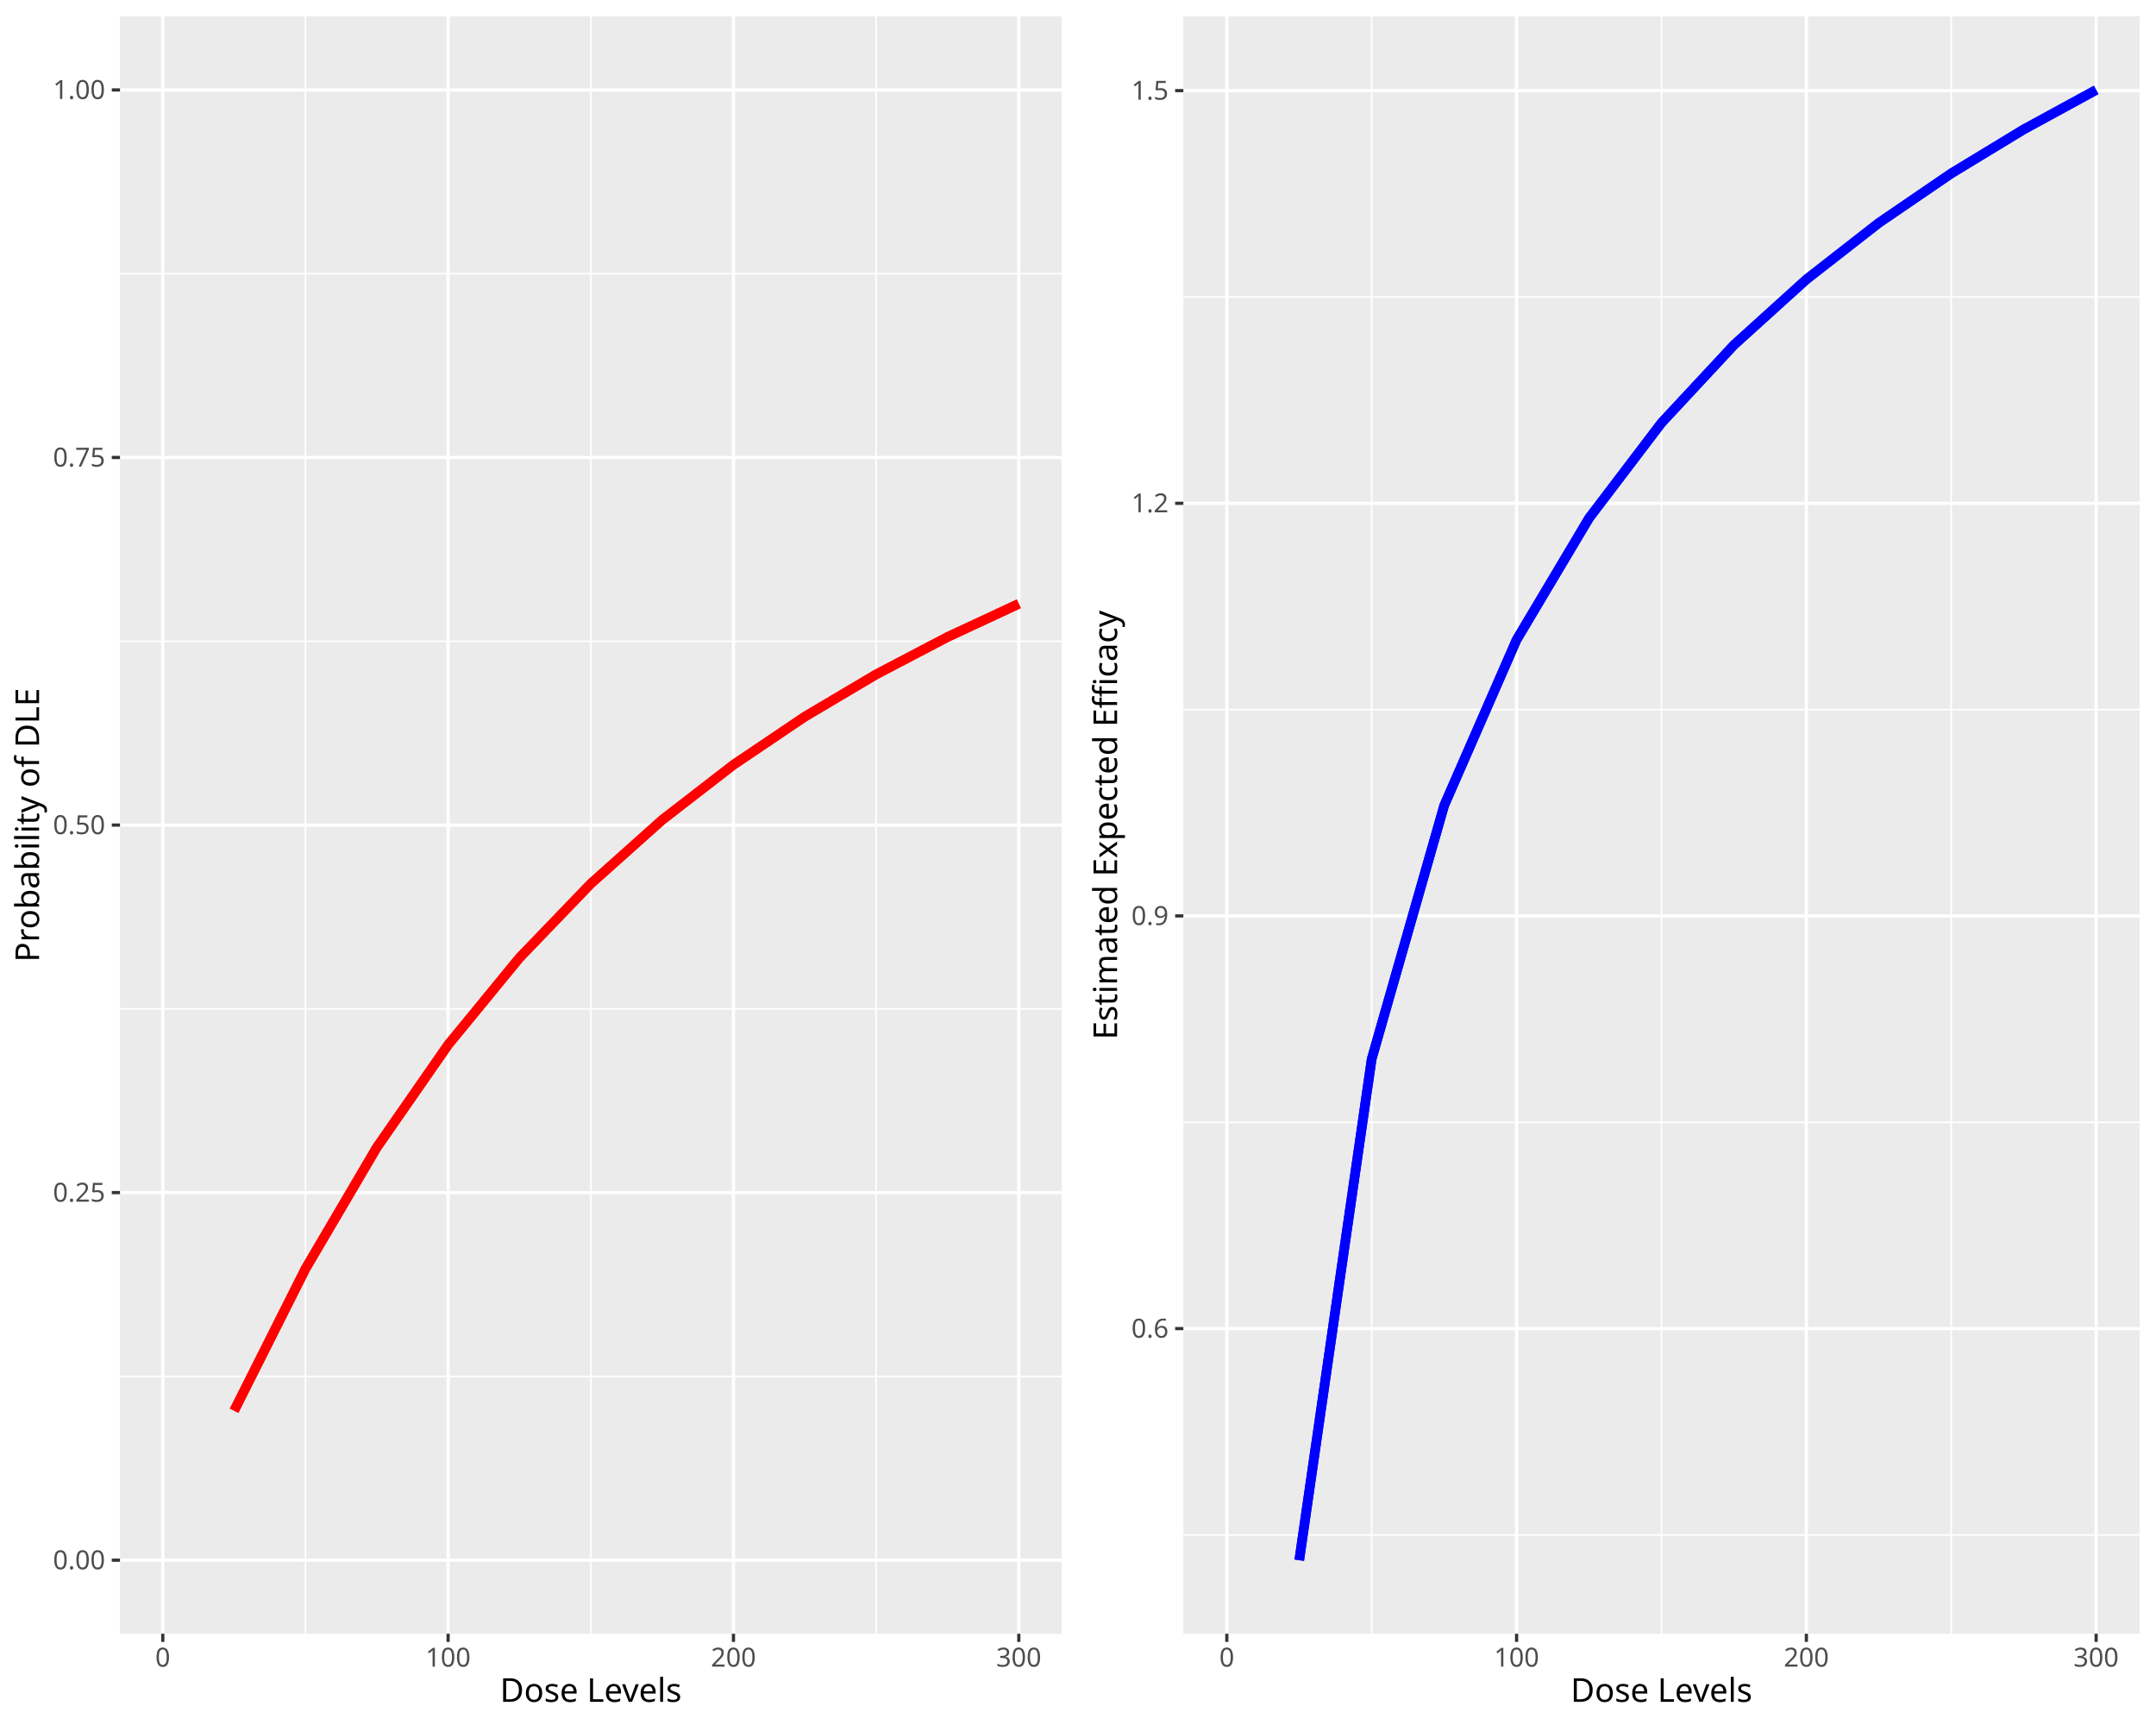
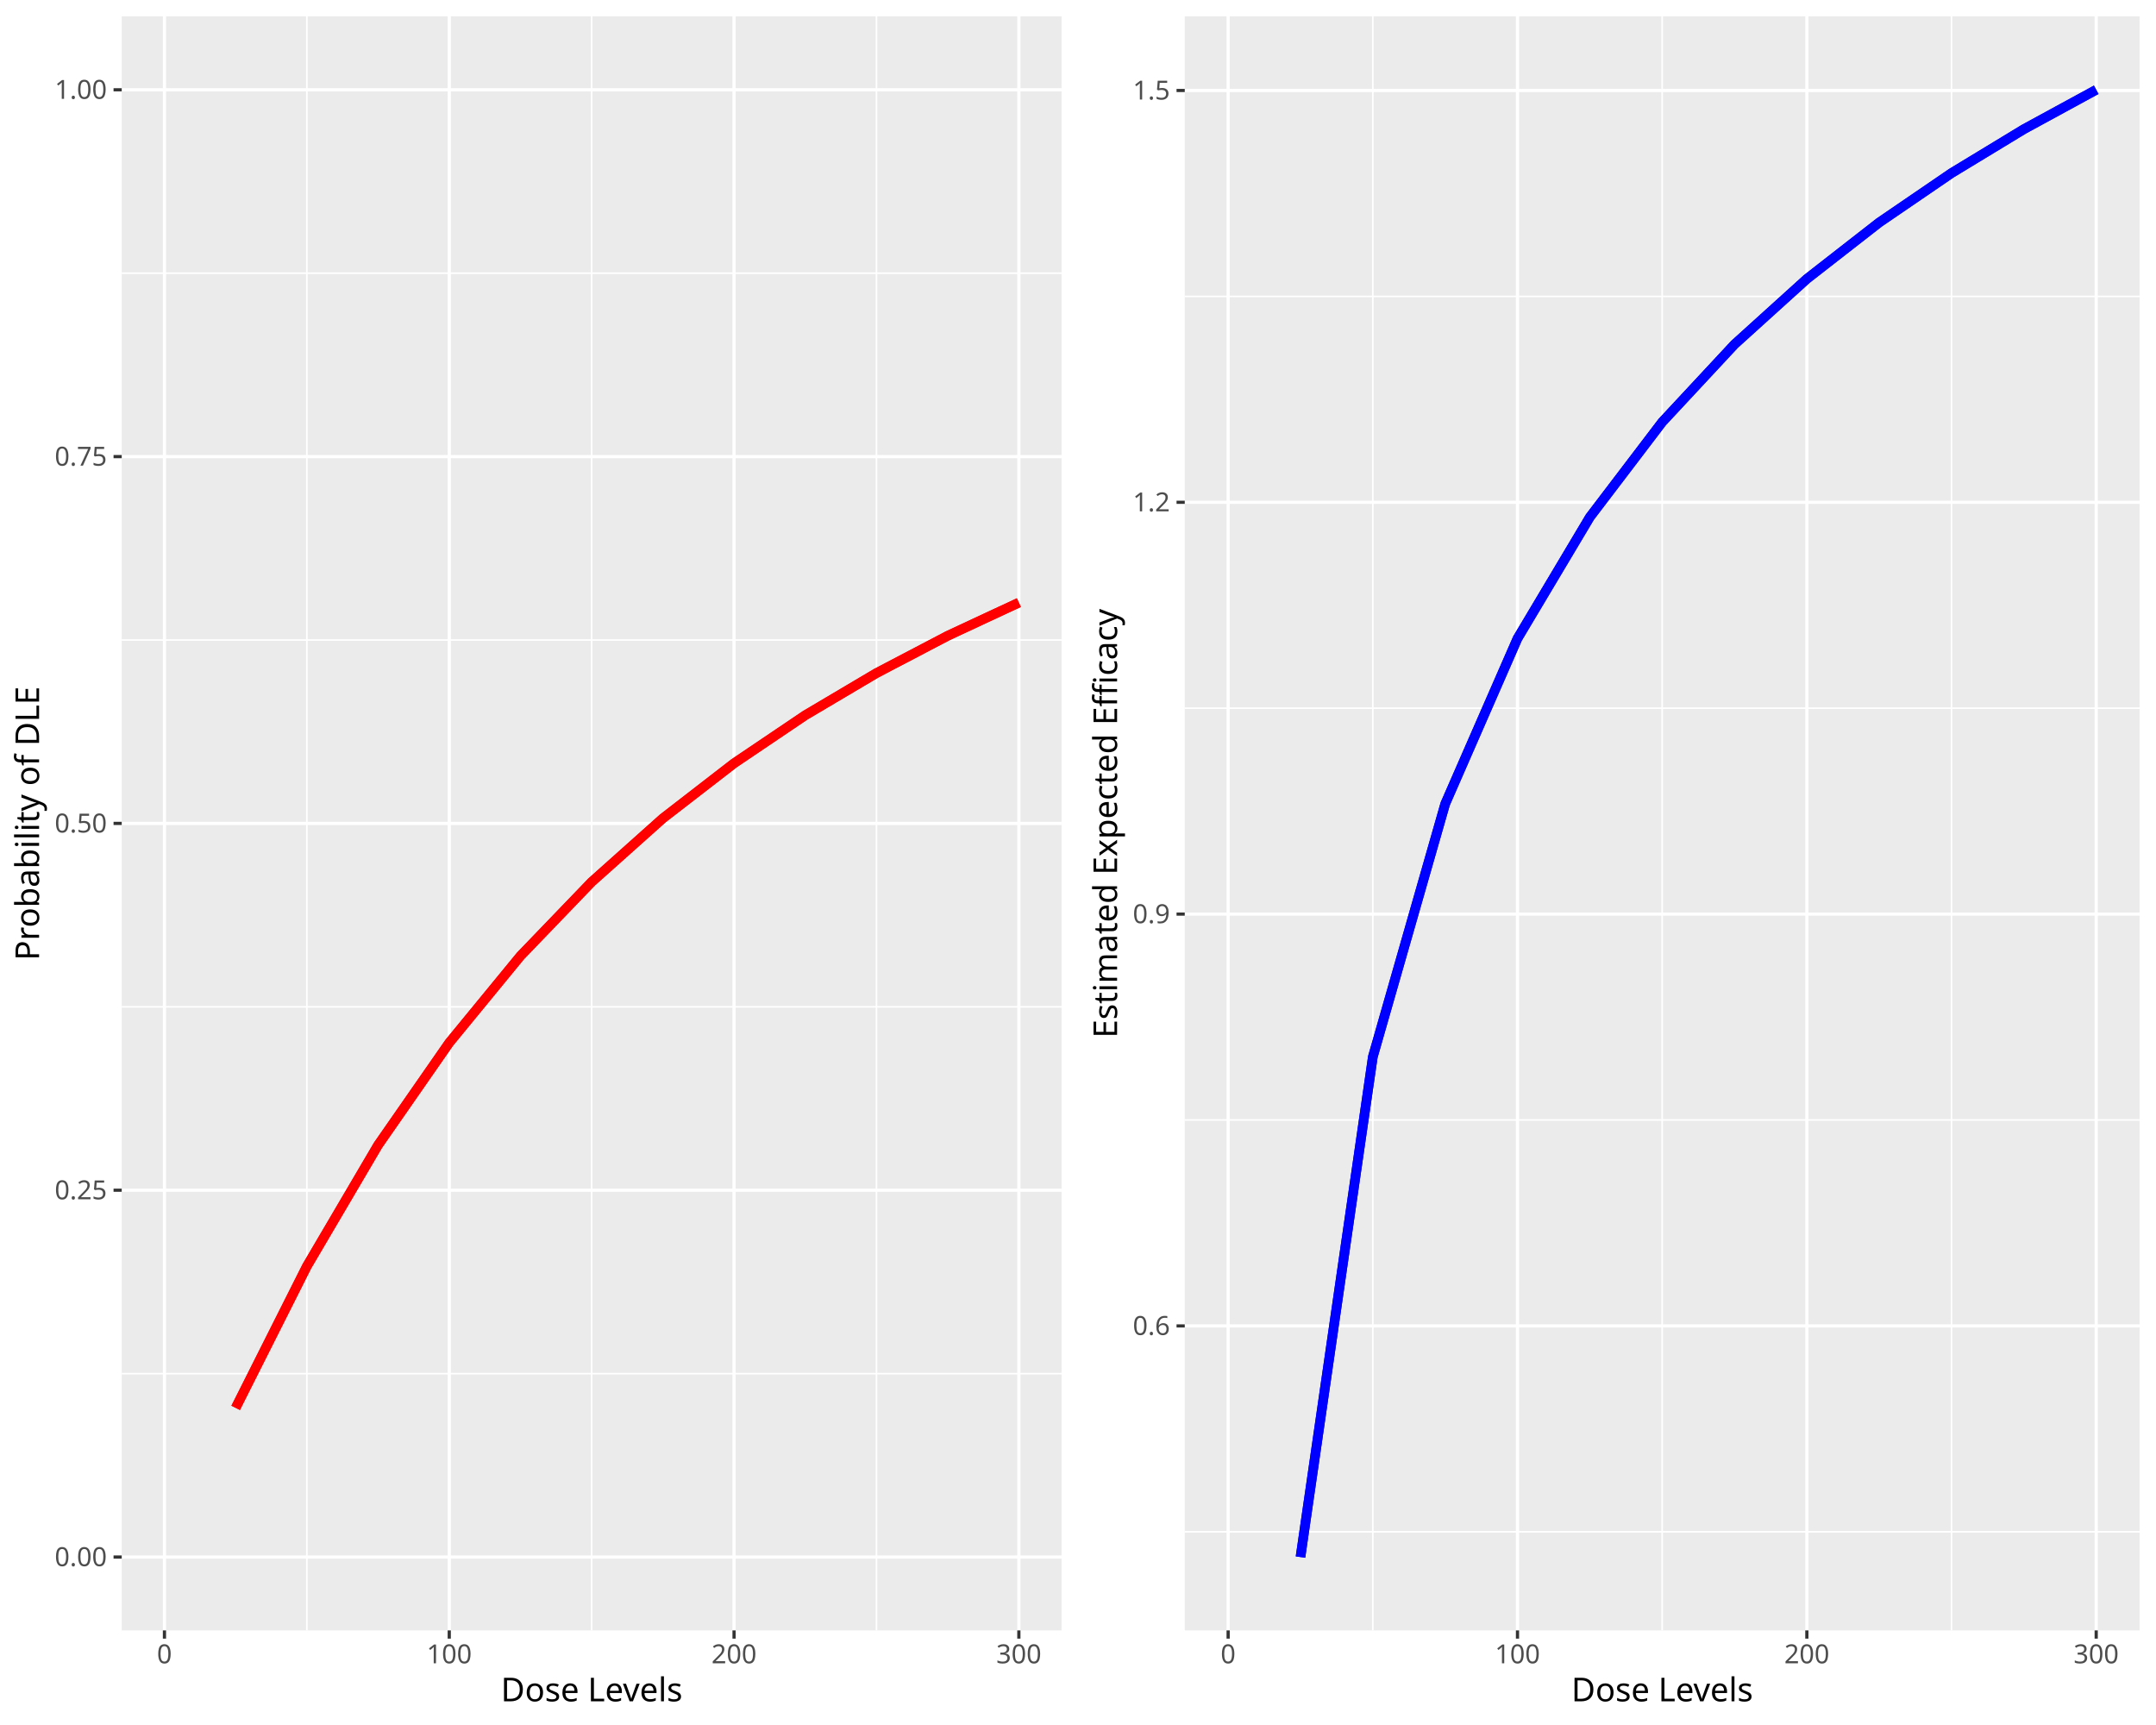
<svg xmlns="http://www.w3.org/2000/svg" class="svglite" data-engine-version="2.0" width="720.00pt" height="576.00pt" viewBox="0 0 720.00 576.00">
  <defs>
    <style type="text/css">
    .svglite line, .svglite polyline, .svglite polygon, .svglite path, .svglite rect, .svglite circle {
      fill: none;
      stroke: #000000;
      stroke-linecap: round;
      stroke-linejoin: round;
      stroke-miterlimit: 10.00;
    }
  </style>
  </defs>
  <rect width="100%" height="100%" style="stroke: none; fill: #FFFFFF;" />
  <defs>
    <clipPath id="cpMC4wMHw3MjAuMDB8MC4wMHw1NzYuMDA=">
      <rect x="0.00" y="0.00" width="720.00" height="576.00" />
    </clipPath>
  </defs>
  <g clip-path="url(#cpMC4wMHw3MjAuMDB8MC4wMHw1NzYuMDA=)">
</g>
  <defs>
    <clipPath id="cpMC4wMHwzNjAuMDB8MC4wMHw1NzYuMDA=">
      <rect x="0" y="0.00" width="360.00" height="576.00" />
    </clipPath>
  </defs>
  <g clip-path="url(#cpMC4wMHwzNjAuMDB8MC4wMHw1NzYuMDA=)">
    <rect x="0" y="0.00" width="360.00" height="576.00" style="stroke-width: 1.07; stroke: #FFFFFF; fill: #FFFFFF;" />
  </g>
  <g clip-path="url(#cpMC4wMHw3MjAuMDB8MC4wMHw1NzYuMDA=)">
</g>
  <defs>
-     <clipPath id="cpNDAuMDd8MzU0LjUyfDUuNDh8NTQ1LjUy">
-       <rect x="40.07" y="5.48" width="314.45" height="540.04" />
+     <clipPath id="cpNDAuNjV8MzU0LjUyfDUuNDh8NTQ0LjQy">
+       <rect x="40.65" y="5.48" width="313.87" height="538.94" />
    </clipPath>
  </defs>
-   <g clip-path="url(#cpNDAuMDd8MzU0LjUyfDUuNDh8NTQ1LjUy)">
-     <rect x="40.07" y="5.48" width="314.45" height="540.04" style="stroke-width: 1.07; stroke: none; fill: #EBEBEB;" />
-     <polyline points="40.07,459.60 354.52,459.60 " style="stroke-width: 0.53; stroke: #FFFFFF; stroke-linecap: butt;" />
-     <polyline points="40.07,336.87 354.52,336.87 " style="stroke-width: 0.53; stroke: #FFFFFF; stroke-linecap: butt;" />
-     <polyline points="40.07,214.13 354.52,214.13 " style="stroke-width: 0.53; stroke: #FFFFFF; stroke-linecap: butt;" />
-     <polyline points="40.07,91.39 354.52,91.39 " style="stroke-width: 0.53; stroke: #FFFFFF; stroke-linecap: butt;" />
-     <polyline points="102.01,545.52 102.01,5.48 " style="stroke-width: 0.53; stroke: #FFFFFF; stroke-linecap: butt;" />
-     <polyline points="197.30,545.52 197.30,5.48 " style="stroke-width: 0.53; stroke: #FFFFFF; stroke-linecap: butt;" />
-     <polyline points="292.58,545.52 292.58,5.48 " style="stroke-width: 0.53; stroke: #FFFFFF; stroke-linecap: butt;" />
-     <polyline points="40.07,520.97 354.52,520.97 " style="stroke-width: 1.07; stroke: #FFFFFF; stroke-linecap: butt;" />
-     <polyline points="40.07,398.23 354.52,398.23 " style="stroke-width: 1.07; stroke: #FFFFFF; stroke-linecap: butt;" />
-     <polyline points="40.07,275.50 354.52,275.50 " style="stroke-width: 1.07; stroke: #FFFFFF; stroke-linecap: butt;" />
-     <polyline points="40.07,152.76 354.52,152.76 " style="stroke-width: 1.07; stroke: #FFFFFF; stroke-linecap: butt;" />
-     <polyline points="40.07,30.03 354.52,30.03 " style="stroke-width: 1.07; stroke: #FFFFFF; stroke-linecap: butt;" />
-     <polyline points="54.36,545.52 54.36,5.48 " style="stroke-width: 1.07; stroke: #FFFFFF; stroke-linecap: butt;" />
-     <polyline points="149.65,545.52 149.65,5.48 " style="stroke-width: 1.07; stroke: #FFFFFF; stroke-linecap: butt;" />
-     <polyline points="244.94,545.52 244.94,5.48 " style="stroke-width: 1.07; stroke: #FFFFFF; stroke-linecap: butt;" />
-     <polyline points="340.23,545.52 340.23,5.48 " style="stroke-width: 1.07; stroke: #FFFFFF; stroke-linecap: butt;" />
-     <polyline points="78.19,471.05 102.01,423.67 125.83,383.15 149.65,348.88 173.47,319.84 197.30,295.08 221.12,273.80 244.94,255.38 268.76,239.31 292.58,225.20 316.41,212.72 340.23,201.62 " style="stroke-width: 3.20; stroke: #FF0000; stroke-linecap: butt;" />
-     <polyline points="78.19,471.05 102.01,423.67 125.83,383.15 149.65,348.88 173.47,319.84 197.30,295.08 221.12,273.80 244.94,255.38 268.76,239.31 292.58,225.20 316.41,212.72 340.23,201.62 " style="stroke-width: 3.20; stroke: #FF0000; stroke-linecap: butt;" />
+   <g clip-path="url(#cpNDAuNjV8MzU0LjUyfDUuNDh8NTQ0LjQy)">
+     <rect x="40.65" y="5.48" width="313.87" height="538.94" style="stroke-width: 1.07; stroke: none; fill: #EBEBEB;" />
+     <polyline points="40.65,458.68 354.52,458.68 " style="stroke-width: 0.53; stroke: #FFFFFF; stroke-linecap: butt;" />
+     <polyline points="40.65,336.19 354.52,336.19 " style="stroke-width: 0.53; stroke: #FFFFFF; stroke-linecap: butt;" />
+     <polyline points="40.65,213.71 354.52,213.71 " style="stroke-width: 0.53; stroke: #FFFFFF; stroke-linecap: butt;" />
+     <polyline points="40.65,91.22 354.52,91.22 " style="stroke-width: 0.53; stroke: #FFFFFF; stroke-linecap: butt;" />
+     <polyline points="102.48,544.42 102.48,5.48 " style="stroke-width: 0.53; stroke: #FFFFFF; stroke-linecap: butt;" />
+     <polyline points="197.59,544.42 197.59,5.48 " style="stroke-width: 0.53; stroke: #FFFFFF; stroke-linecap: butt;" />
+     <polyline points="292.70,544.42 292.70,5.48 " style="stroke-width: 0.53; stroke: #FFFFFF; stroke-linecap: butt;" />
+     <polyline points="40.65,519.92 354.52,519.92 " style="stroke-width: 1.07; stroke: #FFFFFF; stroke-linecap: butt;" />
+     <polyline points="40.65,397.43 354.52,397.43 " style="stroke-width: 1.07; stroke: #FFFFFF; stroke-linecap: butt;" />
+     <polyline points="40.65,274.95 354.52,274.95 " style="stroke-width: 1.07; stroke: #FFFFFF; stroke-linecap: butt;" />
+     <polyline points="40.65,152.46 354.52,152.46 " style="stroke-width: 1.07; stroke: #FFFFFF; stroke-linecap: butt;" />
+     <polyline points="40.65,29.98 354.52,29.98 " style="stroke-width: 1.07; stroke: #FFFFFF; stroke-linecap: butt;" />
+     <polyline points="54.92,544.42 54.92,5.48 " style="stroke-width: 1.07; stroke: #FFFFFF; stroke-linecap: butt;" />
+     <polyline points="150.03,544.42 150.03,5.48 " style="stroke-width: 1.07; stroke: #FFFFFF; stroke-linecap: butt;" />
+     <polyline points="245.14,544.42 245.14,5.48 " style="stroke-width: 1.07; stroke: #FFFFFF; stroke-linecap: butt;" />
+     <polyline points="340.25,544.42 340.25,5.48 " style="stroke-width: 1.07; stroke: #FFFFFF; stroke-linecap: butt;" />
+     <polyline points="78.70,470.10 102.48,422.82 126.25,382.38 150.03,348.18 173.81,319.20 197.59,294.49 221.37,273.25 245.14,254.87 268.92,238.83 292.70,224.75 316.48,212.30 340.25,201.22 " style="stroke-width: 3.20; stroke: #FF0000; stroke-linecap: butt;" />
+     <polyline points="78.70,470.10 102.48,422.82 126.25,382.38 150.03,348.18 173.81,319.20 197.59,294.49 221.37,273.25 245.14,254.87 268.92,238.83 292.70,224.75 316.48,212.30 340.25,201.22 " style="stroke-width: 3.20; stroke: #FF0000; stroke-linecap: butt;" />
  </g>
  <g clip-path="url(#cpMC4wMHw3MjAuMDB8MC4wMHw1NzYuMDA=)">
-     <text x="35.14" y="524.00" text-anchor="end" style="font-size: 8.80px; fill: #4D4D4D; font-family: sans;" textLength="17.13px" lengthAdjust="spacingAndGlyphs">0.00</text>
-     <text x="35.14" y="401.26" text-anchor="end" style="font-size: 8.80px; fill: #4D4D4D; font-family: sans;" textLength="17.13px" lengthAdjust="spacingAndGlyphs">0.25</text>
-     <text x="35.14" y="278.53" text-anchor="end" style="font-size: 8.80px; fill: #4D4D4D; font-family: sans;" textLength="17.13px" lengthAdjust="spacingAndGlyphs">0.50</text>
-     <text x="35.14" y="155.79" text-anchor="end" style="font-size: 8.80px; fill: #4D4D4D; font-family: sans;" textLength="17.13px" lengthAdjust="spacingAndGlyphs">0.75</text>
-     <text x="35.14" y="33.05" text-anchor="end" style="font-size: 8.80px; fill: #4D4D4D; font-family: sans;" textLength="17.13px" lengthAdjust="spacingAndGlyphs">1.00</text>
-     <polyline points="37.33,520.97 40.07,520.97 " style="stroke-width: 1.07; stroke: #333333; stroke-linecap: butt;" />
-     <polyline points="37.33,398.23 40.07,398.23 " style="stroke-width: 1.07; stroke: #333333; stroke-linecap: butt;" />
-     <polyline points="37.33,275.50 40.07,275.50 " style="stroke-width: 1.07; stroke: #333333; stroke-linecap: butt;" />
-     <polyline points="37.33,152.76 40.07,152.76 " style="stroke-width: 1.07; stroke: #333333; stroke-linecap: butt;" />
-     <polyline points="37.33,30.03 40.07,30.03 " style="stroke-width: 1.07; stroke: #333333; stroke-linecap: butt;" />
-     <polyline points="54.36,548.26 54.36,545.52 " style="stroke-width: 1.07; stroke: #333333; stroke-linecap: butt;" />
-     <polyline points="149.65,548.26 149.65,545.52 " style="stroke-width: 1.07; stroke: #333333; stroke-linecap: butt;" />
-     <polyline points="244.94,548.26 244.94,545.52 " style="stroke-width: 1.07; stroke: #333333; stroke-linecap: butt;" />
-     <polyline points="340.23,548.26 340.23,545.52 " style="stroke-width: 1.07; stroke: #333333; stroke-linecap: butt;" />
-     <text x="54.36" y="556.51" text-anchor="middle" style="font-size: 8.80px; fill: #4D4D4D; font-family: sans;" textLength="4.89px" lengthAdjust="spacingAndGlyphs">0</text>
-     <text x="149.65" y="556.51" text-anchor="middle" style="font-size: 8.80px; fill: #4D4D4D; font-family: sans;" textLength="14.68px" lengthAdjust="spacingAndGlyphs">100</text>
-     <text x="244.94" y="556.51" text-anchor="middle" style="font-size: 8.80px; fill: #4D4D4D; font-family: sans;" textLength="14.68px" lengthAdjust="spacingAndGlyphs">200</text>
-     <text x="340.23" y="556.51" text-anchor="middle" style="font-size: 8.80px; fill: #4D4D4D; font-family: sans;" textLength="14.68px" lengthAdjust="spacingAndGlyphs">300</text>
-     <text x="197.30" y="568.27" text-anchor="middle" style="font-size: 11.00px; font-family: sans;" textLength="60.55px" lengthAdjust="spacingAndGlyphs">Dose Levels</text>
-     <text transform="translate(13.05,275.50) rotate(-90)" text-anchor="middle" style="font-size: 11.00px; font-family: sans;" textLength="88.05px" lengthAdjust="spacingAndGlyphs">Probability of DLE</text>
+     <text x="35.72" y="522.95" text-anchor="end" style="font-size: 8.80px; fill: #4D4D4D; font-family: sans;" textLength="17.13px" lengthAdjust="spacingAndGlyphs">0.00</text>
+     <text x="35.72" y="400.46" text-anchor="end" style="font-size: 8.80px; fill: #4D4D4D; font-family: sans;" textLength="17.13px" lengthAdjust="spacingAndGlyphs">0.25</text>
+     <text x="35.72" y="277.98" text-anchor="end" style="font-size: 8.80px; fill: #4D4D4D; font-family: sans;" textLength="17.13px" lengthAdjust="spacingAndGlyphs">0.50</text>
+     <text x="35.72" y="155.49" text-anchor="end" style="font-size: 8.80px; fill: #4D4D4D; font-family: sans;" textLength="17.13px" lengthAdjust="spacingAndGlyphs">0.75</text>
+     <text x="35.72" y="33.00" text-anchor="end" style="font-size: 8.80px; fill: #4D4D4D; font-family: sans;" textLength="17.13px" lengthAdjust="spacingAndGlyphs">1.00</text>
+     <polyline points="37.92,519.92 40.65,519.92 " style="stroke-width: 1.07; stroke: #333333; stroke-linecap: butt;" />
+     <polyline points="37.92,397.43 40.65,397.43 " style="stroke-width: 1.07; stroke: #333333; stroke-linecap: butt;" />
+     <polyline points="37.92,274.95 40.65,274.95 " style="stroke-width: 1.07; stroke: #333333; stroke-linecap: butt;" />
+     <polyline points="37.92,152.46 40.65,152.46 " style="stroke-width: 1.07; stroke: #333333; stroke-linecap: butt;" />
+     <polyline points="37.92,29.98 40.65,29.98 " style="stroke-width: 1.07; stroke: #333333; stroke-linecap: butt;" />
+     <polyline points="54.92,547.16 54.92,544.42 " style="stroke-width: 1.07; stroke: #333333; stroke-linecap: butt;" />
+     <polyline points="150.03,547.16 150.03,544.42 " style="stroke-width: 1.07; stroke: #333333; stroke-linecap: butt;" />
+     <polyline points="245.14,547.16 245.14,544.42 " style="stroke-width: 1.07; stroke: #333333; stroke-linecap: butt;" />
+     <polyline points="340.25,547.16 340.25,544.42 " style="stroke-width: 1.07; stroke: #333333; stroke-linecap: butt;" />
+     <text x="54.92" y="555.40" text-anchor="middle" style="font-size: 8.80px; fill: #4D4D4D; font-family: sans;" textLength="4.89px" lengthAdjust="spacingAndGlyphs">0</text>
+     <text x="150.03" y="555.40" text-anchor="middle" style="font-size: 8.80px; fill: #4D4D4D; font-family: sans;" textLength="14.68px" lengthAdjust="spacingAndGlyphs">100</text>
+     <text x="245.14" y="555.40" text-anchor="middle" style="font-size: 8.80px; fill: #4D4D4D; font-family: sans;" textLength="14.68px" lengthAdjust="spacingAndGlyphs">200</text>
+     <text x="340.25" y="555.40" text-anchor="middle" style="font-size: 8.80px; fill: #4D4D4D; font-family: sans;" textLength="14.68px" lengthAdjust="spacingAndGlyphs">300</text>
+     <text x="197.59" y="568.10" text-anchor="middle" style="font-size: 11.00px; font-family: sans;" textLength="60.55px" lengthAdjust="spacingAndGlyphs">Dose Levels</text>
+     <text transform="translate(13.05,274.95) rotate(-90)" text-anchor="middle" style="font-size: 11.00px; font-family: sans;" textLength="88.05px" lengthAdjust="spacingAndGlyphs">Probability of DLE</text>
  </g>
  <defs>
    <clipPath id="cpMzYwLjAwfDcyMC4wMHwwLjAwfDU3Ni4wMA==">
      <rect x="360.00" y="0.00" width="360.00" height="576.00" />
    </clipPath>
  </defs>
  <g clip-path="url(#cpMzYwLjAwfDcyMC4wMHwwLjAwfDU3Ni4wMA==)">
    <rect x="360.00" y="0.00" width="360.00" height="576.00" style="stroke-width: 1.07; stroke: #FFFFFF; fill: #FFFFFF;" />
  </g>
  <g clip-path="url(#cpMC4wMHw3MjAuMDB8MC4wMHw1NzYuMDA=)">
</g>
  <defs>
-     <clipPath id="cpMzk1LjE4fDcxNC41Mnw1LjQ4fDU0NS41Mg==">
-       <rect x="395.18" y="5.48" width="319.34" height="540.04" />
+     <clipPath id="cpMzk1LjY1fDcxNC41Mnw1LjQ4fDU0NC40Mg==">
+       <rect x="395.65" y="5.48" width="318.87" height="538.94" />
    </clipPath>
  </defs>
-   <g clip-path="url(#cpMzk1LjE4fDcxNC41Mnw1LjQ4fDU0NS41Mg==)">
-     <rect x="395.18" y="5.48" width="319.34" height="540.04" style="stroke-width: 1.07; stroke: none; fill: #EBEBEB;" />
-     <polyline points="395.18,512.52 714.52,512.52 " style="stroke-width: 0.53; stroke: #FFFFFF; stroke-linecap: butt;" />
-     <polyline points="395.18,374.74 714.52,374.74 " style="stroke-width: 0.53; stroke: #FFFFFF; stroke-linecap: butt;" />
-     <polyline points="395.18,236.95 714.52,236.95 " style="stroke-width: 0.53; stroke: #FFFFFF; stroke-linecap: butt;" />
-     <polyline points="395.18,99.16 714.52,99.16 " style="stroke-width: 0.53; stroke: #FFFFFF; stroke-linecap: butt;" />
-     <polyline points="458.08,545.52 458.08,5.48 " style="stroke-width: 0.53; stroke: #FFFFFF; stroke-linecap: butt;" />
-     <polyline points="554.85,545.52 554.85,5.48 " style="stroke-width: 0.53; stroke: #FFFFFF; stroke-linecap: butt;" />
-     <polyline points="651.62,545.52 651.62,5.48 " style="stroke-width: 0.53; stroke: #FFFFFF; stroke-linecap: butt;" />
-     <polyline points="395.18,443.63 714.52,443.63 " style="stroke-width: 1.07; stroke: #FFFFFF; stroke-linecap: butt;" />
-     <polyline points="395.18,305.84 714.52,305.84 " style="stroke-width: 1.07; stroke: #FFFFFF; stroke-linecap: butt;" />
-     <polyline points="395.18,168.05 714.52,168.05 " style="stroke-width: 1.07; stroke: #FFFFFF; stroke-linecap: butt;" />
-     <polyline points="395.18,30.26 714.52,30.26 " style="stroke-width: 1.07; stroke: #FFFFFF; stroke-linecap: butt;" />
-     <polyline points="409.70,545.52 409.70,5.48 " style="stroke-width: 1.07; stroke: #FFFFFF; stroke-linecap: butt;" />
-     <polyline points="506.47,545.52 506.47,5.48 " style="stroke-width: 1.07; stroke: #FFFFFF; stroke-linecap: butt;" />
-     <polyline points="603.24,545.52 603.24,5.48 " style="stroke-width: 1.07; stroke: #FFFFFF; stroke-linecap: butt;" />
-     <polyline points="700.01,545.52 700.01,5.48 " style="stroke-width: 1.07; stroke: #FFFFFF; stroke-linecap: butt;" />
-     <polyline points="433.89,520.97 458.08,353.61 482.28,268.98 506.47,213.63 530.66,173.02 554.85,141.21 579.04,115.21 603.24,93.31 627.43,74.44 651.62,57.91 675.81,43.22 700.01,30.03 " style="stroke-width: 3.20; stroke: #0000FF; stroke-linecap: butt;" />
-     <polyline points="433.89,520.97 458.08,353.61 482.28,268.98 506.47,213.63 530.66,173.02 554.85,141.21 579.04,115.21 603.24,93.31 627.43,74.44 651.62,57.91 675.81,43.22 700.01,30.03 " style="stroke-width: 3.20; stroke: #0000FF; stroke-linecap: butt;" />
+   <g clip-path="url(#cpMzk1LjY1fDcxNC41Mnw1LjQ4fDU0NC40Mg==)">
+     <rect x="395.65" y="5.48" width="318.87" height="538.94" style="stroke-width: 1.07; stroke: none; fill: #EBEBEB;" />
+     <polyline points="395.65,511.49 714.52,511.49 " style="stroke-width: 0.53; stroke: #FFFFFF; stroke-linecap: butt;" />
+     <polyline points="395.65,373.98 714.52,373.98 " style="stroke-width: 0.53; stroke: #FFFFFF; stroke-linecap: butt;" />
+     <polyline points="395.65,236.47 714.52,236.47 " style="stroke-width: 0.53; stroke: #FFFFFF; stroke-linecap: butt;" />
+     <polyline points="395.65,98.97 714.52,98.97 " style="stroke-width: 0.53; stroke: #FFFFFF; stroke-linecap: butt;" />
+     <polyline points="458.46,544.42 458.46,5.48 " style="stroke-width: 0.53; stroke: #FFFFFF; stroke-linecap: butt;" />
+     <polyline points="555.09,544.42 555.09,5.48 " style="stroke-width: 0.53; stroke: #FFFFFF; stroke-linecap: butt;" />
+     <polyline points="651.71,544.42 651.71,5.48 " style="stroke-width: 0.53; stroke: #FFFFFF; stroke-linecap: butt;" />
+     <polyline points="395.65,442.74 714.52,442.74 " style="stroke-width: 1.07; stroke: #FFFFFF; stroke-linecap: butt;" />
+     <polyline points="395.65,305.23 714.52,305.23 " style="stroke-width: 1.07; stroke: #FFFFFF; stroke-linecap: butt;" />
+     <polyline points="395.65,167.72 714.52,167.72 " style="stroke-width: 1.07; stroke: #FFFFFF; stroke-linecap: butt;" />
+     <polyline points="395.65,30.21 714.52,30.21 " style="stroke-width: 1.07; stroke: #FFFFFF; stroke-linecap: butt;" />
+     <polyline points="410.14,544.42 410.14,5.48 " style="stroke-width: 1.07; stroke: #FFFFFF; stroke-linecap: butt;" />
+     <polyline points="506.77,544.42 506.77,5.48 " style="stroke-width: 1.07; stroke: #FFFFFF; stroke-linecap: butt;" />
+     <polyline points="603.40,544.42 603.40,5.48 " style="stroke-width: 1.07; stroke: #FFFFFF; stroke-linecap: butt;" />
+     <polyline points="700.03,544.42 700.03,5.48 " style="stroke-width: 1.07; stroke: #FFFFFF; stroke-linecap: butt;" />
+     <polyline points="434.30,519.92 458.46,352.90 482.62,268.45 506.77,213.20 530.93,172.68 555.09,140.94 579.24,114.99 603.40,93.13 627.56,74.30 651.71,57.80 675.87,43.14 700.03,29.98 " style="stroke-width: 3.20; stroke: #0000FF; stroke-linecap: butt;" />
+     <polyline points="434.30,519.92 458.46,352.90 482.62,268.45 506.77,213.20 530.93,172.68 555.09,140.94 579.24,114.99 603.40,93.13 627.56,74.30 651.71,57.80 675.87,43.14 700.03,29.98 " style="stroke-width: 3.20; stroke: #0000FF; stroke-linecap: butt;" />
  </g>
  <g clip-path="url(#cpMC4wMHw3MjAuMDB8MC4wMHw1NzYuMDA=)">
-     <text x="390.25" y="446.66" text-anchor="end" style="font-size: 8.80px; fill: #4D4D4D; font-family: sans;" textLength="12.23px" lengthAdjust="spacingAndGlyphs">0.6</text>
-     <text x="390.25" y="308.87" text-anchor="end" style="font-size: 8.80px; fill: #4D4D4D; font-family: sans;" textLength="12.23px" lengthAdjust="spacingAndGlyphs">0.9</text>
-     <text x="390.25" y="171.08" text-anchor="end" style="font-size: 8.80px; fill: #4D4D4D; font-family: sans;" textLength="12.23px" lengthAdjust="spacingAndGlyphs">1.2</text>
-     <text x="390.25" y="33.29" text-anchor="end" style="font-size: 8.80px; fill: #4D4D4D; font-family: sans;" textLength="12.23px" lengthAdjust="spacingAndGlyphs">1.5</text>
-     <polyline points="392.44,443.63 395.18,443.63 " style="stroke-width: 1.07; stroke: #333333; stroke-linecap: butt;" />
-     <polyline points="392.44,305.84 395.18,305.84 " style="stroke-width: 1.07; stroke: #333333; stroke-linecap: butt;" />
-     <polyline points="392.44,168.05 395.18,168.05 " style="stroke-width: 1.07; stroke: #333333; stroke-linecap: butt;" />
-     <polyline points="392.44,30.26 395.18,30.26 " style="stroke-width: 1.07; stroke: #333333; stroke-linecap: butt;" />
-     <polyline points="409.70,548.26 409.70,545.52 " style="stroke-width: 1.07; stroke: #333333; stroke-linecap: butt;" />
-     <polyline points="506.47,548.26 506.47,545.52 " style="stroke-width: 1.07; stroke: #333333; stroke-linecap: butt;" />
-     <polyline points="603.24,548.26 603.24,545.52 " style="stroke-width: 1.07; stroke: #333333; stroke-linecap: butt;" />
-     <polyline points="700.01,548.26 700.01,545.52 " style="stroke-width: 1.07; stroke: #333333; stroke-linecap: butt;" />
-     <text x="409.70" y="556.51" text-anchor="middle" style="font-size: 8.80px; fill: #4D4D4D; font-family: sans;" textLength="4.89px" lengthAdjust="spacingAndGlyphs">0</text>
-     <text x="506.47" y="556.51" text-anchor="middle" style="font-size: 8.80px; fill: #4D4D4D; font-family: sans;" textLength="14.68px" lengthAdjust="spacingAndGlyphs">100</text>
-     <text x="603.24" y="556.51" text-anchor="middle" style="font-size: 8.80px; fill: #4D4D4D; font-family: sans;" textLength="14.68px" lengthAdjust="spacingAndGlyphs">200</text>
-     <text x="700.01" y="556.51" text-anchor="middle" style="font-size: 8.80px; fill: #4D4D4D; font-family: sans;" textLength="14.68px" lengthAdjust="spacingAndGlyphs">300</text>
-     <text x="554.85" y="568.27" text-anchor="middle" style="font-size: 11.00px; font-family: sans;" textLength="60.55px" lengthAdjust="spacingAndGlyphs">Dose Levels</text>
-     <text transform="translate(373.05,275.50) rotate(-90)" text-anchor="middle" style="font-size: 11.00px; font-family: sans;" textLength="139.43px" lengthAdjust="spacingAndGlyphs">Estimated Expected Efficacy</text>
+     <text x="390.72" y="445.76" text-anchor="end" style="font-size: 8.80px; fill: #4D4D4D; font-family: sans;" textLength="12.23px" lengthAdjust="spacingAndGlyphs">0.6</text>
+     <text x="390.72" y="308.26" text-anchor="end" style="font-size: 8.80px; fill: #4D4D4D; font-family: sans;" textLength="12.23px" lengthAdjust="spacingAndGlyphs">0.9</text>
+     <text x="390.72" y="170.75" text-anchor="end" style="font-size: 8.80px; fill: #4D4D4D; font-family: sans;" textLength="12.23px" lengthAdjust="spacingAndGlyphs">1.2</text>
+     <text x="390.72" y="33.24" text-anchor="end" style="font-size: 8.80px; fill: #4D4D4D; font-family: sans;" textLength="12.23px" lengthAdjust="spacingAndGlyphs">1.5</text>
+     <polyline points="392.91,442.74 395.65,442.74 " style="stroke-width: 1.07; stroke: #333333; stroke-linecap: butt;" />
+     <polyline points="392.91,305.23 395.65,305.23 " style="stroke-width: 1.07; stroke: #333333; stroke-linecap: butt;" />
+     <polyline points="392.91,167.72 395.65,167.72 " style="stroke-width: 1.07; stroke: #333333; stroke-linecap: butt;" />
+     <polyline points="392.91,30.21 395.65,30.21 " style="stroke-width: 1.07; stroke: #333333; stroke-linecap: butt;" />
+     <polyline points="410.14,547.16 410.14,544.42 " style="stroke-width: 1.07; stroke: #333333; stroke-linecap: butt;" />
+     <polyline points="506.77,547.16 506.77,544.42 " style="stroke-width: 1.07; stroke: #333333; stroke-linecap: butt;" />
+     <polyline points="603.40,547.16 603.40,544.42 " style="stroke-width: 1.07; stroke: #333333; stroke-linecap: butt;" />
+     <polyline points="700.03,547.16 700.03,544.42 " style="stroke-width: 1.07; stroke: #333333; stroke-linecap: butt;" />
+     <text x="410.14" y="555.40" text-anchor="middle" style="font-size: 8.80px; fill: #4D4D4D; font-family: sans;" textLength="4.89px" lengthAdjust="spacingAndGlyphs">0</text>
+     <text x="506.77" y="555.40" text-anchor="middle" style="font-size: 8.80px; fill: #4D4D4D; font-family: sans;" textLength="14.68px" lengthAdjust="spacingAndGlyphs">100</text>
+     <text x="603.40" y="555.40" text-anchor="middle" style="font-size: 8.80px; fill: #4D4D4D; font-family: sans;" textLength="14.68px" lengthAdjust="spacingAndGlyphs">200</text>
+     <text x="700.03" y="555.40" text-anchor="middle" style="font-size: 8.80px; fill: #4D4D4D; font-family: sans;" textLength="14.68px" lengthAdjust="spacingAndGlyphs">300</text>
+     <text x="555.09" y="568.10" text-anchor="middle" style="font-size: 11.00px; font-family: sans;" textLength="60.55px" lengthAdjust="spacingAndGlyphs">Dose Levels</text>
+     <text transform="translate(373.05,274.95) rotate(-90)" text-anchor="middle" style="font-size: 11.00px; font-family: sans;" textLength="139.43px" lengthAdjust="spacingAndGlyphs">Estimated Expected Efficacy</text>
  </g>
</svg>
